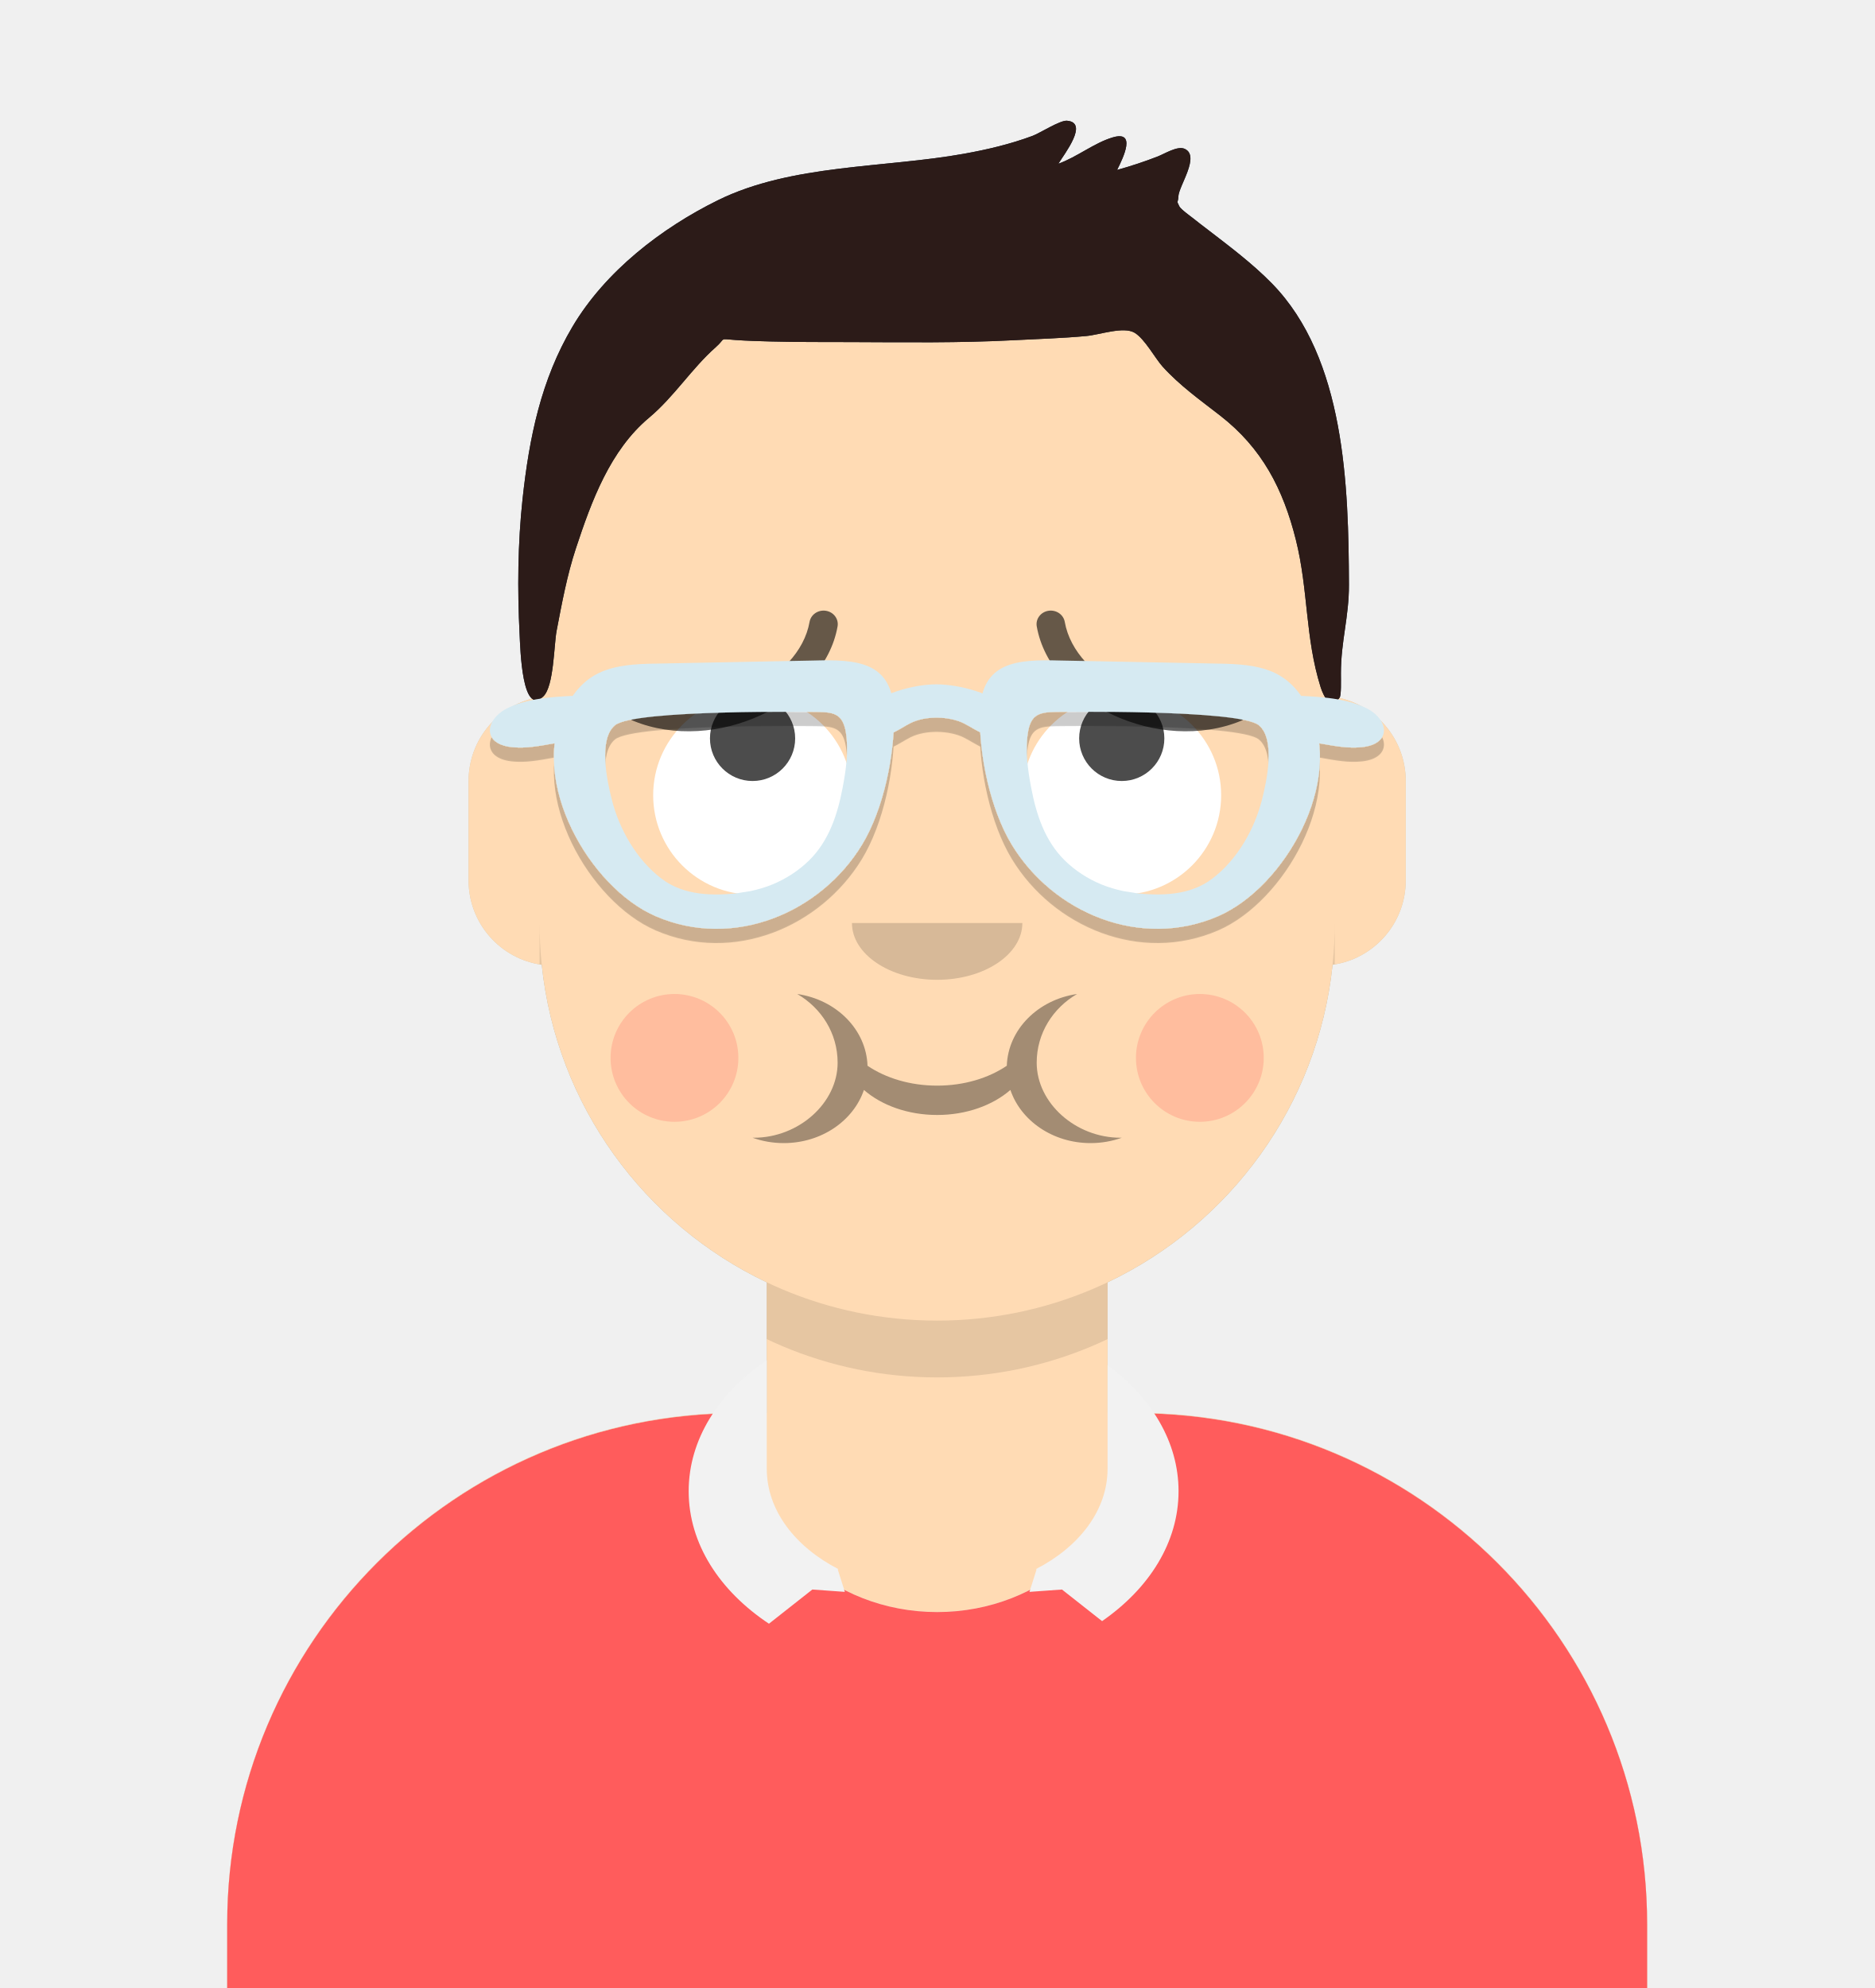
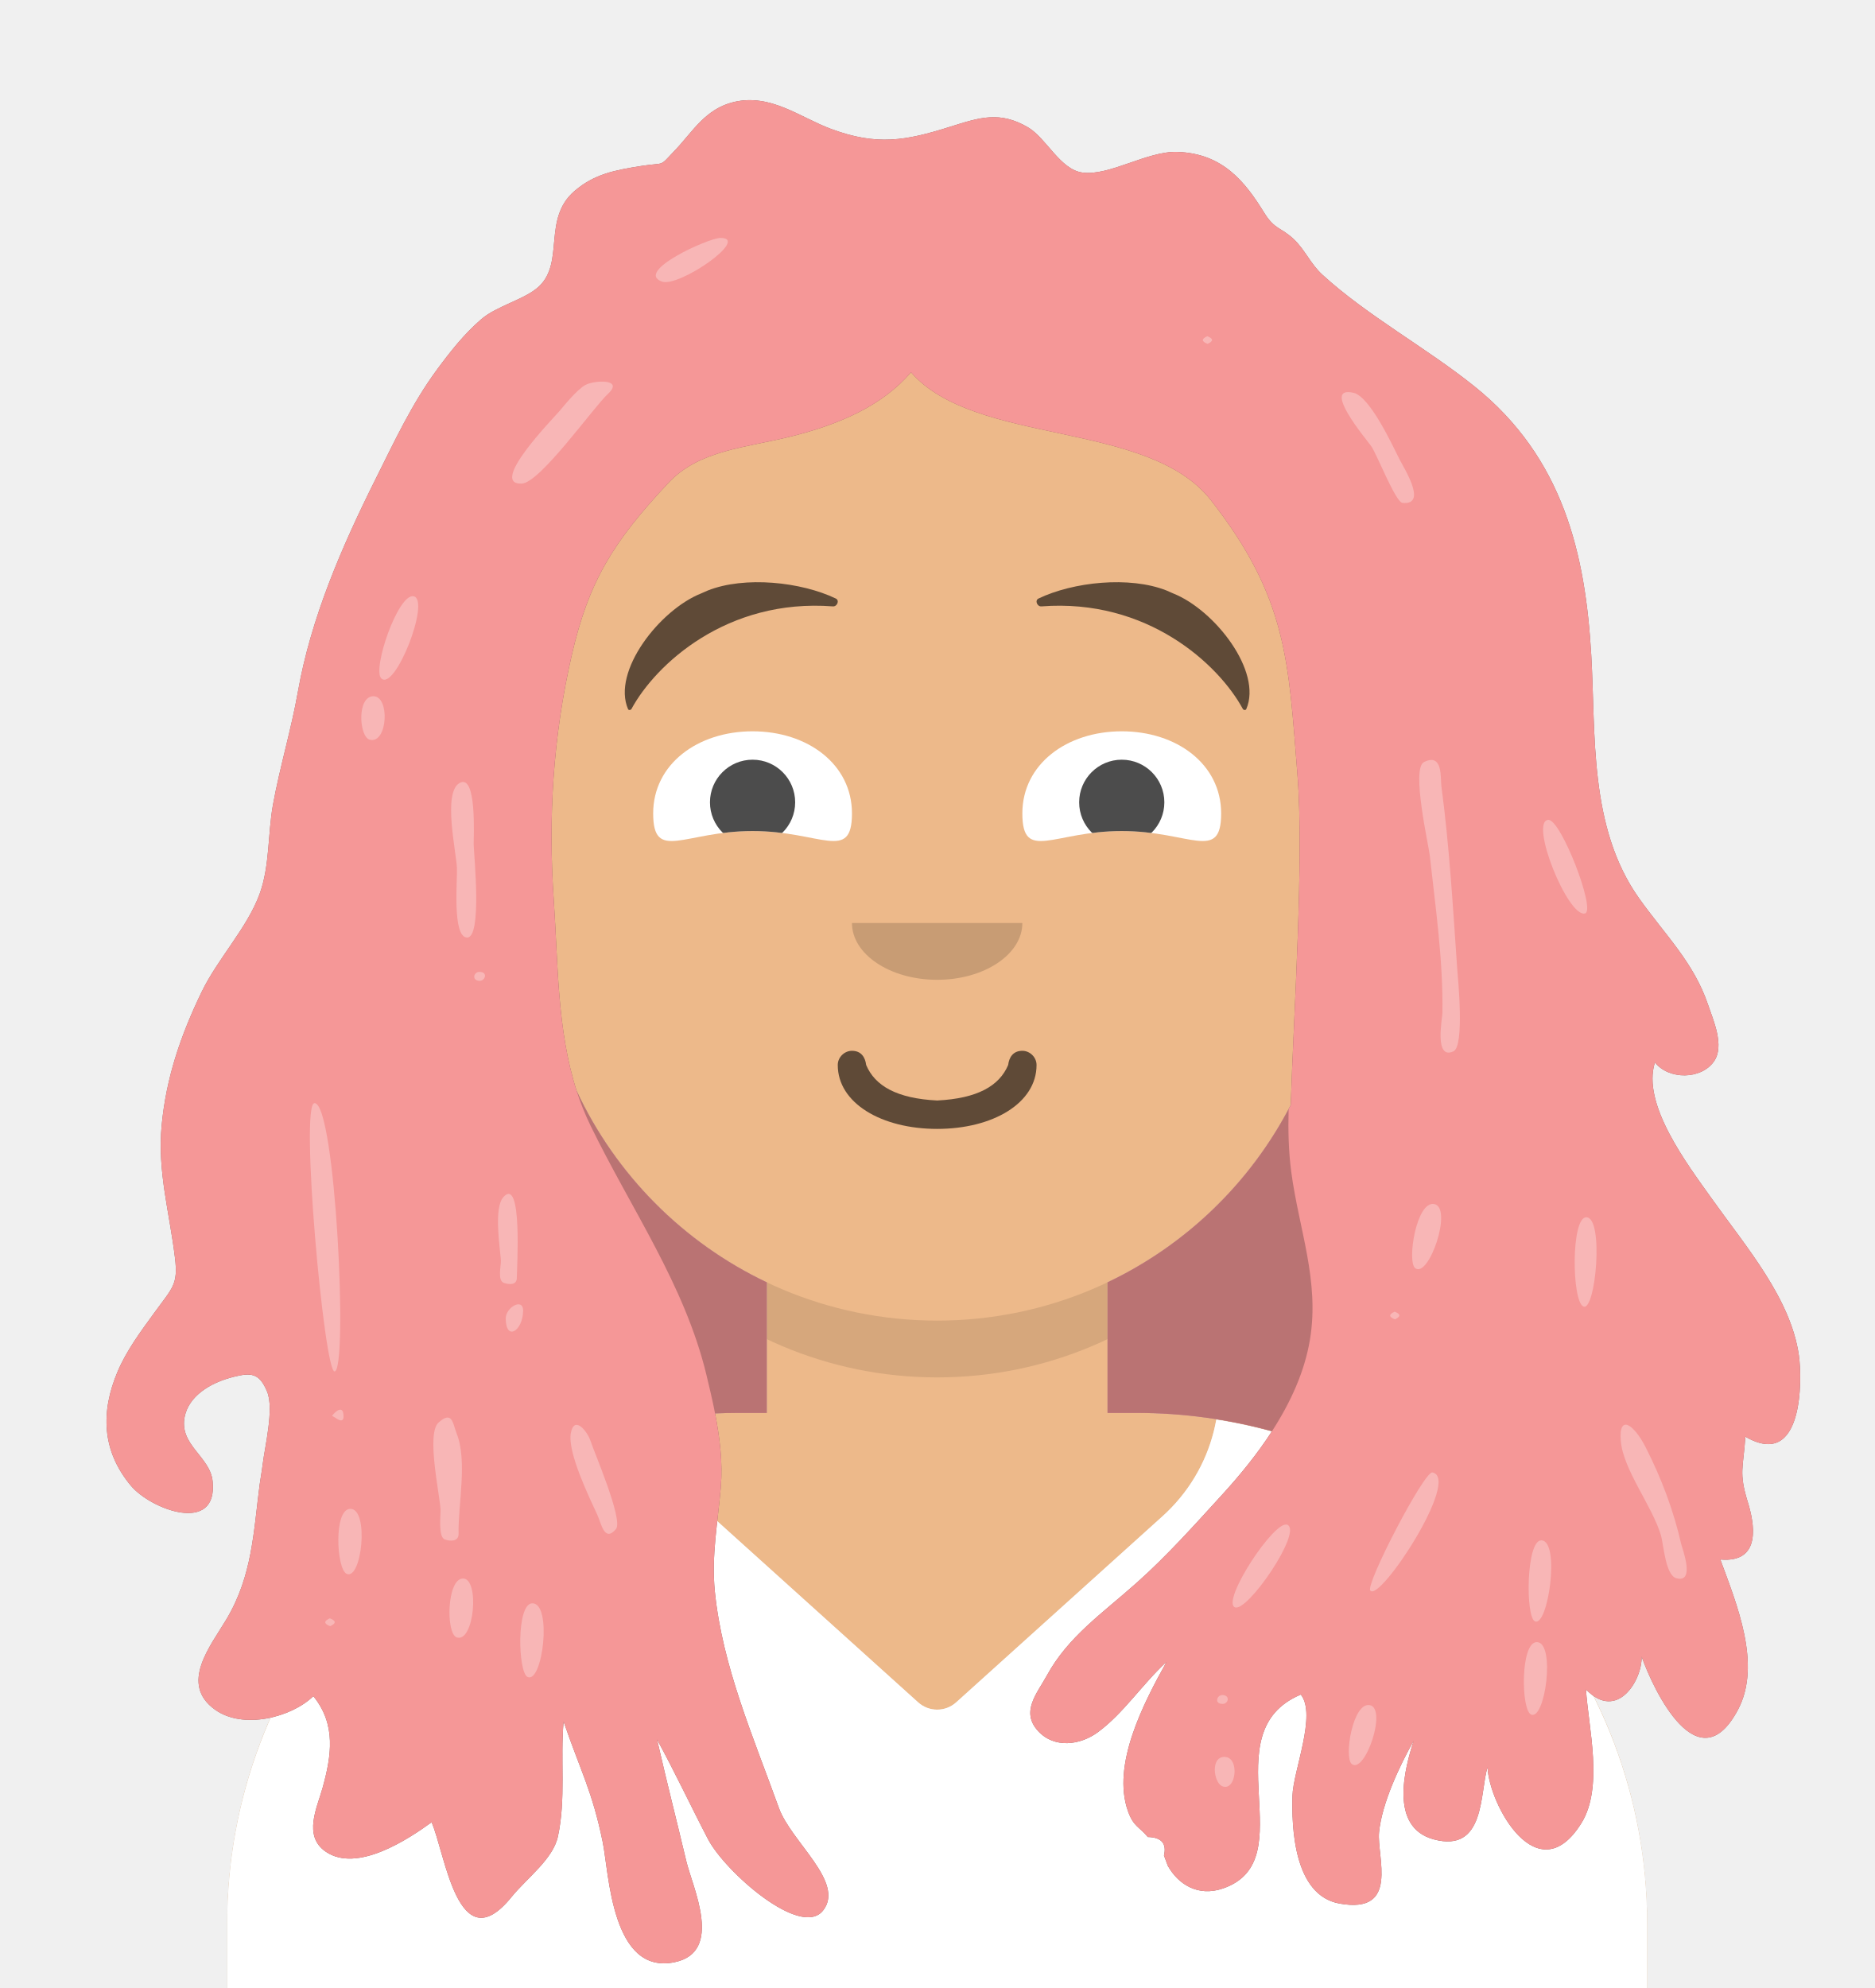
<svg xmlns="http://www.w3.org/2000/svg" xmlns:xlink="http://www.w3.org/1999/xlink" width="264px" height="280px" viewBox="0 0 264 280" version="1.1">
  <defs>
    <circle id="react-path-1" cx="120" cy="120" r="120" />
    <path d="M12,160 C12,226.274 65.726,280 132,280 C198.274,280 252,226.274 252,160 L264,160 L264,-1.42108547e-14 L-3.19744231e-14,-1.42108547e-14 L-3.19744231e-14,160 L12,160 Z" id="react-path-2" />
    <path d="M124,144.611 L124,163 L128,163 L128,163 C167.765,163 200,195.235 200,235 L200,244 L0,244 L0,235 C-4.86974701e-15,195.235 32.235,163 72,163 L72,163 L76,163 L76,144.611 C58.763,136.422 46.372,119.687 44.305,99.881 C38.48,99.058 34,94.052 34,88 L34,74 C34,68.054 38.325,63.118 44,62.166 L44,56 L44,56 C44,25.072 69.072,5.68137151e-15 100,0 L100,0 L100,0 C130.928,-5.68137151e-15 156,25.072 156,56 L156,62.166 C161.675,63.118 166,68.054 166,74 L166,88 C166,94.052 161.52,99.058 155.695,99.881 C153.628,119.687 141.237,136.422 124,144.611 Z" id="react-path-3" />
  </defs>
  <g id="Avataaar" stroke="none" stroke-width="1" fill="none" fill-rule="evenodd">
    <g transform="translate(-825, -1100)" id="Avataaar/Circle">
      <g transform="translate(825, 1100)">
        <g id="Mask" />
        <g id="Avataaar" stroke-width="1" fill-rule="evenodd" mask="url(#react-mask-5)">
          <g id="Body" transform="translate(32, 36)">
            <mask id="react-mask-6" fill="white">
              <use xlink:href="#react-path-3" />
            </mask>
            <use fill="#D0C6AC" xlink:href="#react-path-3" />
-             <g id="Skin/👶🏽-03-Brown" mask="url(#react-mask-6)" fill="#FFDBB4">
+             <g id="Skin/👶🏽-03-Brown" mask="url(#react-mask-6)" fill="#EDB98A">
              <g transform="translate(0, 0)" id="Color">
                <rect x="0" y="0" width="264" height="280" />
              </g>
            </g>
            <path d="M156,79 L156,102 C156,132.928 130.928,158 100,158 C69.072,158 44,132.928 44,102 L44,79 L44,94 C44,124.928 69.072,150 100,150 C130.928,150 156,124.928 156,94 L156,79 Z" id="Neck-Shadow" fill-opacity="0.1" fill="#000000" mask="url(#react-mask-6)" />
          </g>
-           <g id="Clothing/Collar-+-Sweater" transform="translate(0, 170)">
+           <g id="Clothing/Shirt-V-Neck" transform="translate(0, 170)">
            <defs>
-               <path d="M105.192,29.052 L104,29.052 L104,29.052 C64.235,29.052 32,61.287 32,101.052 L32,110 L232,110 L232,101.052 C232,61.287 199.765,29.052 160,29.052 L160,29.052 L158.808,29.052 C158.935,30.035 159,31.036 159,32.052 C159,45.859 146.912,57.052 132,57.052 C117.088,57.052 105,45.859 105,32.052 C105,31.036 105.065,30.035 105.192,29.052 Z" id="react-path-303" />
+               <path d="M171.32,29.936 C205.706,35.367 232,65.139 232,101.052 L232,110 L32,110 L32,101.052 C32,65.138 58.294,35.366 92.682,29.936 C93.584,35.005 96.116,39.824 100.236,43.539 L100.236,43.539 L129.321,69.768 C130.843,71.14 133.157,71.14 134.679,69.768 L134.679,69.768 L163.764,43.539 C164.189,43.155 164.601,42.756 164.998,42.343 C168.414,38.787 170.517,34.452 171.32,29.936 Z" id="react-path-97" />
            </defs>
-             <mask id="react-mask-304" fill="white">
-               <use xlink:href="#react-path-303" />
+             <mask id="react-mask-98" fill="white">
+               <use xlink:href="#react-path-97" />
            </mask>
-             <use id="Clothes" fill="#E6E6E6" fill-rule="evenodd" xlink:href="#react-path-303" />
-             <g id="Color/Palette/Gray-01" mask="url(#react-mask-304)" fill-rule="evenodd" fill="#FF5C5C">
+             <use id="Clothes" fill="#E6E6E6" fill-rule="evenodd" xlink:href="#react-path-97" />
+             <g id="Color/Palette/Gray-01" mask="url(#react-mask-98)" fill-rule="evenodd" fill="#FFFFFF">
              <rect id="🖍Color" x="0" y="0" width="264" height="110" />
            </g>
-             <path d="M156,22.279 C162.182,26.835 166,33.106 166,40.028 C166,47.233 161.863,53.733 155.229,58.327 L149.579,53.876 L145,54.208 L146,51.057 L145.922,50.996 C152.022,47.853 156,42.7 156,36.877 L156,22.279 Z M108,21.571 C101.233,26.174 97,32.74 97,40.028 C97,47.426 101.362,54.08 108.308,58.692 L114.421,53.876 L119,54.208 L118,51.057 L118.078,50.996 C111.978,47.853 108,42.7 108,36.877 L108,21.571 Z" id="Collar" fill="#F2F2F2" fill-rule="evenodd" />
          </g>
          <g id="Face" transform="translate(76, 82)" fill="#000000">
-             <g id="Mouth/Eating" transform="translate(2, 52)">
-               <g id="Om-Nom-Nom" opacity="0.6" stroke-width="1" transform="translate(28, 6)" fill-opacity="0.6" fill="#000000">
-                 <path d="M16.191,10.106 C16.018,4.996 11.792,0.797 6.294,0 C9.66,1.959 11.98,5.495 11.98,9.677 C11.98,15.345 6.507,20.245 0.177,20.245 C0.118,20.245 0.059,20.245 0,20.244 L8.8963743e-11,20.244 C1.358,20.732 2.84,21 4.392,21 C9.714,21 14.213,17.847 15.686,13.514 C18.161,15.67 21.863,17.039 26,17.039 C30.137,17.039 33.839,15.67 36.314,13.514 C37.787,17.847 42.286,21 47.608,21 C49.16,21 50.642,20.732 52,20.244 L52,20.244 C51.941,20.245 51.882,20.245 51.823,20.245 C45.493,20.245 40.02,15.345 40.02,9.677 C40.02,5.495 42.34,1.959 45.706,0 C40.208,0.797 35.982,4.996 35.809,10.106 C33.245,11.842 29.795,12.906 26,12.906 C22.205,12.906 18.755,11.842 16.191,10.106 Z" id="Delicious" />
-               </g>
-               <circle id="Redish" fill-opacity="0.2" fill="#FF4646" cx="17" cy="15" r="9" />
-               <circle id="Redish" fill-opacity="0.2" fill="#FF4646" cx="91" cy="15" r="9" />
+             <g id="Mouth/Twinkle" transform="translate(2, 52)" fill-opacity="0.6" fill-rule="nonzero" fill="#000000">
+               <path d="M40,16 C40,21.372 46.158,25 54,25 C61.842,25 68,21.372 68,16 C68,14.895 67.05,14 66,14 C64.707,14 64.13,14.905 64,16 C62.758,18.938 59.683,20.716 54,21 C48.317,20.716 45.242,18.938 44,16 C43.87,14.905 43.293,14 42,14 C40.95,14 40,14.895 40,16 Z" id="Mouth" />
            </g>
            <g id="Nose/Default" transform="translate(28, 40)" fill-opacity="0.16">
              <path d="M16,8 C16,12.418 21.373,16 28,16 L28,16 C34.627,16 40,12.418 40,8" id="Nose" />
            </g>
-             <g id="Eyes/Eye-Roll-🙄" transform="translate(0, 8)">
-               <circle id="Eyeball" fill="#FFFFFF" cx="30" cy="22" r="14" />
-               <circle id="The-white-stuff" fill="#FFFFFF" cx="82" cy="22" r="14" />
-               <circle id="Eye" fill-opacity="0.7" fill="#000000" cx="30" cy="14" r="6" />
-               <circle id="Eye" fill-opacity="0.7" fill="#000000" cx="82" cy="14" r="6" />
+             <g id="Eyes/Squint-😊" transform="translate(0, 8)">
+               <defs>
+                 <path d="M14,14.048 C23.61,14.048 28,18.499 28,11.562 C28,4.624 21.732,0 14,0 C6.268,0 0,4.624 0,11.562 C0,18.499 4.39,14.048 14,14.048 Z" id="react-path-127" />
+                 <path d="M14,14.048 C23.61,14.048 28,18.499 28,11.562 C28,4.624 21.732,0 14,0 C6.268,0 0,4.624 0,11.562 C0,18.499 4.39,14.048 14,14.048 Z" id="react-path-128" />
+               </defs>
+               <g id="Eye" transform="translate(16, 13)">
+                 <mask id="react-mask-129" fill="white">
+                   <use xlink:href="#react-path-127" />
+                 </mask>
+                 <use id="The-white-stuff" fill="#FFFFFF" xlink:href="#react-path-127" />
+                 <circle fill-opacity="0.7" fill="#000000" mask="url(#react-mask-129)" cx="14" cy="10" r="6" />
+               </g>
+               <g id="Eye" transform="translate(68, 13)">
+                 <mask id="react-mask-130" fill="white">
+                   <use xlink:href="#react-path-128" />
+                 </mask>
+                 <use id="Eyeball-Mask" fill="#FFFFFF" xlink:href="#react-path-128" />
+                 <circle fill-opacity="0.7" fill="#000000" mask="url(#react-mask-130)" cx="14" cy="10" r="6" />
+               </g>
            </g>
-             <g id="Eyebrow/Outline/Sad-Concerned" fill-opacity="0.6" fill-rule="nonzero">
-               <path d="M15.973,19.409 C17.452,11.02 30.062,5.228 39.211,8.977 C40.225,9.393 41.402,8.946 41.838,7.978 C42.274,7.01 41.805,5.889 40.79,5.473 C29.346,0.783 13.955,7.852 12.028,18.776 C11.845,19.815 12.579,20.799 13.669,20.973 C14.758,21.148 15.789,20.448 15.973,19.409 Z" id="Eyebrow" transform="translate(27.00041, 12.5) scale(-1, -1) translate(-27.00041, -12.5) " />
-               <path d="M73.973,19.409 C75.452,11.02 88.062,5.228 97.211,8.977 C98.225,9.393 99.402,8.946 99.838,7.978 C100.274,7.01 99.805,5.889 98.79,5.473 C87.346,0.783 71.955,7.852 70.028,18.776 C69.845,19.815 70.579,20.799 71.669,20.973 C72.758,21.148 73.789,20.448 73.973,19.409 Z" id="Eyebrow" transform="translate(85.00041, 12.5) scale(1, -1) translate(-85.00041, -12.5) " />
+             <g id="Eyebrow/Natural/Raised-Excited-Natural" fill-opacity="0.6">
+               <path d="M22.766,1.578 L23.677,1.176 C28.919,-0.905 36.865,-0.033 41.723,2.299 C42.29,2.571 41.902,3.452 41.321,3.407 C26.402,2.256 16.358,11.553 12.946,17.847 C12.845,18.034 12.539,18.055 12.464,17.881 C10.156,12.562 16.913,3.896 22.766,1.578 Z" id="Eye-Browse-Reddit" />
+               <path d="M80.766,1.578 L81.677,1.176 C86.919,-0.905 94.865,-0.033 99.723,2.299 C100.29,2.571 99.902,3.452 99.321,3.407 C84.402,2.256 74.358,11.553 70.946,17.847 C70.845,18.034 70.539,18.055 70.464,17.881 C68.156,12.562 74.913,3.896 80.766,1.578 Z" id="Eye-Browse-Reddit" transform="translate(85, 9) scale(-1, 1) translate(-85, -9) " />
            </g>
          </g>
          <g id="Top" stroke-width="1" fill-rule="evenodd">
            <defs>
-               <rect id="react-path-309" x="0" y="0" width="264" height="280" />
-               <path d="M180.15,39.92 C177.39,37.1 174.186,34.707 171.069,32.307 C170.382,31.777 169.683,31.261 169.011,30.712 C168.858,30.587 167.292,29.466 167.105,29.053 C166.654,28.06 166.915,28.833 166.977,27.649 C167.056,26.151 170.111,21.919 167.831,20.949 C166.828,20.522 165.04,21.658 164.078,22.033 C162.196,22.767 160.292,23.393 158.347,23.933 C159.279,22.076 161.055,18.359 157.716,19.354 C155.114,20.129 152.69,22.122 150.076,23.059 C150.941,21.642 154.4,17.248 151.274,17.002 C150.302,16.926 147.471,18.75 146.424,19.14 C143.287,20.305 140.083,21.059 136.79,21.653 C125.592,23.671 112.497,23.095 102.137,28.193 C94.149,32.124 86.263,38.222 81.648,45.988 C77.201,53.473 75.538,61.664 74.607,70.241 C73.924,76.536 73.868,83.043 74.188,89.36 C74.292,91.43 74.525,100.971 77.532,98.081 C79.03,96.642 79.019,90.828 79.396,88.86 C80.147,84.945 80.87,81.013 82.122,77.223 C84.328,70.544 86.931,63.43 92.427,58.83 C95.954,55.878 98.431,51.889 101.806,48.911 C103.322,47.574 102.165,47.713 104.603,47.889 C106.241,48.006 107.885,48.051 109.526,48.094 C113.322,48.193 117.124,48.168 120.921,48.181 C128.568,48.209 136.179,48.317 143.819,47.916 C147.214,47.739 150.618,47.642 154.004,47.328 C155.895,47.153 159.251,45.941 160.808,46.867 C162.233,47.714 163.713,50.482 164.736,51.615 C167.154,54.294 170.036,56.339 172.862,58.535 C178.757,63.115 181.732,68.867 183.523,76.023 C185.306,83.153 184.806,89.768 187.013,96.785 C187.402,98.018 188.429,100.145 189.695,98.239 C189.93,97.885 189.87,95.939 189.87,94.819 C189.87,90.3 191.014,86.908 191,82.359 C190.944,68.527 190.496,50.491 180.15,39.92 Z" id="react-path-308" />
-               <filter x="-0.8%" y="-2.0%" width="101.5%" height="108.0%" filterUnits="objectBoundingBox" id="react-filter-305">
-                 <feOffset dx="0" dy="2" in="SourceAlpha" result="shadowOffsetOuter1" />
-                 <feColorMatrix values="0 0 0 0 0   0 0 0 0 0   0 0 0 0 0  0 0 0 0.16 0" type="matrix" in="shadowOffsetOuter1" result="shadowMatrixOuter1" />
-                 <feMerge>
-                   <feMergeNode in="shadowMatrixOuter1" />
-                   <feMergeNode in="SourceGraphic" />
-                 </feMerge>
-               </filter>
+               <rect id="react-path-103" x="0" y="0" width="264" height="280" />
+               <path d="M85.718,185.073 C86.806,185.025 87.9,185 89,185 L89,185 L93,185 L93,166.611 C81.229,161.019 71.718,151.441 66.211,139.622 C63.447,131.014 63.611,121.687 63.001,112.826 C62.196,101.146 62.889,89.748 65.537,78.248 C67.926,67.872 71.361,62.307 79.163,53.993 C83.522,49.347 90.068,49.078 96.583,47.429 C103.176,45.76 109.194,43.219 113.318,38.439 C122.401,48.85 146.672,45.103 155.554,56.449 C166.356,70.247 166.477,79.15 167.747,95.092 C168.7,107.043 167.219,128.656 166.804,141.63 C161.186,152.525 152.097,161.339 141,166.611 L141,185 L145,185 C151.636,185 158.062,185.898 164.163,187.578 C162.113,190.752 159.669,193.757 157.112,196.551 C153.281,200.739 149.431,205.07 145.112,208.918 C140.171,213.319 135.444,216.515 132.444,222 C131.086,224.483 128.707,227.094 131.225,229.817 C133.524,232.304 137.149,231.792 139.61,229.992 C143.247,227.333 145.948,223.134 149.3,220.077 C146.062,225.892 141.558,234.561 143.871,241.082 C144.657,243.299 145.456,243.255 146.672,244.733 C148.591,244.776 149.35,245.644 148.948,247.338 C149.128,247.822 149.308,248.305 149.489,248.789 C150.944,251.383 153.731,253.2 157.269,251.977 C168.829,247.983 155.493,230.016 168.221,224.675 C170.499,227.504 167.135,235.454 167.044,238.931 C166.933,243.218 167.166,252.944 173.686,254.11 C182.182,255.63 178.905,247.513 179.241,244.06 C179.63,240.044 182.101,234.748 184.112,231.191 C182.889,234.971 180.603,243.345 186.928,245.061 C194.245,247.047 193.409,238.475 194.52,234.91 C194.749,240.186 201.565,252.66 207.725,242.807 C210.898,237.731 208.734,229.366 208.386,223.953 C212.799,228.513 216.326,222.602 216.224,219.323 C217.902,224.075 224.207,237.325 229.795,226.808 C233.193,220.413 229.569,211.823 227.312,205.648 C233.256,206.168 232.062,200.412 231.176,197.553 C229.869,193.331 230.567,192.712 230.836,188.347 C239.086,193.152 238.833,180.113 238.378,176.915 C237.232,168.864 230.969,161.654 226.135,154.863 C222.669,149.992 216.2,141.511 218.097,135.637 C220.054,138.105 224.604,138.079 226.413,135.495 C227.945,133.307 226.322,129.699 225.582,127.513 C223.562,121.533 219.523,117.669 215.872,112.532 C208.764,102.531 209.786,89.399 209.129,78.219 C208.31,64.27 205.315,50.539 192.649,40.392 C185.862,34.955 177.591,30.478 171.279,24.71 C169.557,23.137 168.829,21.189 167.213,19.672 C165.4,17.971 164.553,18.374 163.055,15.951 C160.387,11.637 157.253,7.597 150.804,7.394 C146.585,7.262 141.249,10.823 137.446,10.303 C134.324,9.876 132.352,5.424 129.79,3.93 C125.824,1.618 123.056,2.516 118.818,3.855 C112.509,5.849 108.488,6.544 102.063,4.161 C97.691,2.539 93.565,-0.846 88.402,0.357 C84.352,1.302 82.544,4.57 80.158,7.075 C77.697,9.661 78.887,8.806 75.289,9.38 C71.608,9.968 68.702,10.502 65.91,12.912 C61.398,16.807 64.524,22.867 60.957,26.301 C59.032,28.155 55.022,29.038 52.792,30.955 C50.358,33.047 48.368,35.59 46.544,38.066 C42.993,42.888 40.568,48.144 37.964,53.346 C33.121,63.027 28.803,73.017 26.962,83.418 C26.017,88.765 24.424,93.995 23.45,99.33 C22.7,103.445 23.02,107.952 21.554,111.947 C19.815,116.686 15.655,121.043 13.402,125.704 C10.414,131.887 8.408,137.819 7.772,144.475 C7.148,151.019 8.885,156.786 9.651,163.202 C10.094,166.919 9.327,167.341 6.771,170.849 C4.804,173.549 2.811,176.222 1.546,179.227 C-0.815,184.842 -0.684,190.304 3.425,195.24 C6.245,198.628 15.724,202.173 14.948,194.622 C14.587,191.114 10.176,189.527 11.019,185.503 C11.602,182.715 14.443,180.787 17.892,179.925 C20.328,179.317 21.528,179.343 22.627,182.015 C23.623,184.436 22.302,189.721 21.996,192.266 C21.874,193.288 21.692,194.185 21.569,195.132 C20.701,201.806 20.541,207.947 16.887,214.076 C14.643,217.842 10.251,223.149 15.259,226.779 C19.218,229.649 26.049,227.9 29.136,224.897 C32.392,228.924 31.668,233.32 30.45,237.766 C29.694,240.526 27.626,244.568 30.881,246.799 C35.289,249.82 42.484,245.061 45.789,242.66 C47.699,246.927 49.492,262.486 57.024,253.211 C59.222,250.506 62.882,247.867 63.579,244.677 C64.735,239.387 63.905,233.819 64.383,228.475 C66.787,235.472 68.421,238.262 69.893,245.445 C70.777,249.766 71.124,264.264 80.067,262.355 C86.947,260.886 82.547,251.831 81.668,248.14 C79.985,241.071 79.172,238.077 77.546,231 C80.079,235.626 82.292,240.371 84.725,245.034 C87.116,249.614 97.804,259.061 100.931,255.084 C104.058,251.106 96.435,245.439 94.701,240.624 C91.092,230.6 86.72,220.618 85.684,210.116 C85.185,205.067 86.12,200.404 86.53,195.413 C86.81,192.004 86.389,188.511 85.718,185.073 Z" id="react-path-104" />
            </defs>
-             <mask id="react-mask-307" fill="white">
-               <use xlink:href="#react-path-309" />
+             <mask id="react-mask-102" fill="white">
+               <use xlink:href="#react-path-103" />
            </mask>
            <g id="Mask" />
-             <g id="Top/Short-Hair/Short-Flat" mask="url(#react-mask-307)">
+             <g id="Top/Long-Hair/Dreads" mask="url(#react-mask-102)">
              <g transform="translate(-1, 0)">
-                 <mask id="react-mask-306" fill="white">
-                   <use xlink:href="#react-path-308" />
-                 </mask>
-                 <use id="Short-Hair" stroke="none" fill="#1F3140" fill-rule="evenodd" xlink:href="#react-path-308" />
-                 <g id="Skin/👶🏽-03-Brown" mask="url(#react-mask-306)" fill="#2C1B18">
-                   <g transform="translate(0, 0) " id="Color">
-                     <rect x="0" y="0" width="264" height="280" />
+                 <g id="template-for-hairstyles" stroke-width="1" fill-rule="evenodd" transform="translate(63, 87)" />
+                 <g id="Hair" stroke-width="1" fill-rule="evenodd" transform="translate(16, 14)">
+                   <mask id="react-mask-101" fill="white">
+                     <use xlink:href="#react-path-104" />
+                   </mask>
+                   <use id="No-Woman" fill="#8D5A5A" xlink:href="#react-path-104" />
+                   <g id="Skin/👶🏽-03-Brown" mask="url(#react-mask-101)" fill="#F59797">
+                     <g transform="translate(0, 0) " id="Color">
+                       <rect x="0" y="0" width="264" height="280" />
+                     </g>
                  </g>
+                   <path d="M85.718,185.073 C86.806,185.025 87.9,185 89,185 L89,185 L93,185 L93,166.611 C81.229,161.019 71.718,151.441 66.211,139.622 C66.744,141.28 67.385,142.912 68.162,144.509 C73.917,156.342 81.418,166.921 84.488,179.59 C84.923,181.387 85.357,183.222 85.718,185.073 Z M164.163,187.578 C158.062,185.898 151.636,185 145,185 L145,185 L141,185 L141,166.611 C151.901,161.433 160.863,152.836 166.502,142.207 C166.425,145.201 166.492,148.179 166.875,151.056 C167.945,159.1 170.876,166.366 169.516,174.636 C168.771,179.168 166.79,183.511 164.163,187.578 Z" id="Shadows" fill-opacity="0.24" fill="#000000" mask="url(#react-mask-101)" />
+                   <path d="M49.361,108.248 C49.236,105.826 47.381,97.711 49.689,96.309 C52.218,94.772 51.691,104.016 51.717,104.963 C51.761,106.5 52.928,118.098 50.79,118.047 C48.658,117.996 49.443,109.828 49.361,108.248 Z M57.795,165.998 C57.786,167.012 56.723,166.951 55.963,166.686 C55.026,166.358 55.6,164.202 55.55,163.495 C55.42,161.636 54.527,156.157 55.89,154.622 C58.616,151.553 57.806,164.57 57.795,165.998 Z M32.121,179.161 C34.05,179.107 32.265,141.329 29.3,141.371 C27.217,141.401 30.661,179.198 32.121,179.161 Z M34.353,198.516 C31.956,198.516 32.396,206.978 33.808,207.655 C35.948,208.68 37.035,198.516 34.353,198.516 Z M49.59,202.055 C49.611,203.113 48.411,203.129 47.611,202.799 C46.702,202.423 47.082,199.293 47.047,198.599 C46.933,196.411 45.03,187.927 46.761,186.368 C48.735,184.59 48.778,186.541 49.309,187.866 C50.873,191.769 49.506,197.898 49.59,202.055 Z M190.242,122.333 C190.352,123.796 191.311,133.351 189.718,134.079 C186.976,135.333 188.157,129.429 188.168,128.666 C188.275,121.229 187.199,113.854 186.381,106.457 C186.226,105.052 183.756,94.232 185.565,93.335 C188.272,91.994 187.868,95.581 188.023,96.745 C189.152,105.214 189.651,113.824 190.242,122.333 Z M187.023,155.587 C184.491,155.085 183.165,163.681 184.321,164.603 C186.238,166.133 189.67,156.113 187.023,155.587 Z M186.755,193.385 C185.616,193.159 177.322,209.118 178.004,210.02 C179.304,211.739 190.834,194.2 186.755,193.385 Z M166.333,200.759 C164.551,199.956 156.999,211.51 158.927,212.378 C160.675,213.164 168.488,201.726 166.333,200.759 Z M208.425,157.447 C206.274,157.447 206.37,169.269 208.025,170.015 C209.736,170.786 210.967,157.447 208.425,157.447 Z M178.14,48.844 C177.531,47.974 170.965,40.223 175.668,41.331 C177.959,41.87 181.116,48.683 182.149,50.741 C182.743,51.924 186.134,57.201 182.541,56.827 C181.564,56.726 178.952,50.006 178.14,48.844 Z M155.048,33.356 C154.201,33.737 154.216,34.095 155.09,34.428 C155.937,34.047 155.922,33.69 155.048,33.356 Z M70.619,41.486 C68.614,43.33 61.076,54.005 58.493,54.112 C53.786,54.307 62.771,45.087 63.79,43.914 C64.245,43.387 66.276,40.822 67.512,40.191 C68.773,39.548 72.956,39.332 70.619,41.486 Z M43.254,69.981 C41.071,69.552 37.419,80.245 38.693,81.536 C40.617,83.486 45.701,70.466 43.254,69.981 Z M68.193,188.992 C68.605,190.333 72.824,200.072 71.764,201.353 C70.143,203.311 69.677,200.536 69.147,199.386 C67.969,196.831 64.909,190.54 65.401,187.85 C65.878,185.242 67.776,187.649 68.193,188.992 Z M59.986,211.816 C57.691,211.816 57.956,221.618 59.323,222.201 C61.439,223.103 62.801,211.816 59.986,211.816 Z M221.791,203.447 C221.928,204.05 223.845,209.009 221.128,208.291 C219.566,207.878 219.326,203.506 218.927,202.181 C217.698,198.095 213.647,193.018 213.295,188.987 C212.955,185.09 215.135,186.575 216.81,189.876 C219.046,194.283 220.723,198.747 221.791,203.447 Z M202.089,202.951 C199.957,202.941 199.854,213.724 201.187,214.353 C203.051,215.231 204.808,202.951 202.089,202.951 Z M208.25,114.654 C209.831,114.242 204.84,101.329 203.072,101.471 C200.377,101.688 205.848,115.274 208.25,114.654 Z M181.434,170.747 C180.587,171.128 180.602,171.485 181.477,171.818 C182.323,171.438 182.309,171.08 181.434,170.747 Z M157.216,225.987 C158.01,225.987 158.337,224.764 157.165,224.736 C156.39,224.743 155.981,225.987 157.216,225.987 Z M58.684,170.629 C58.714,168.72 56.215,170.12 56.231,171.73 C56.263,174.944 58.632,173.476 58.684,170.629 Z M52.519,122.883 C51.715,122.883 51.385,124.119 52.57,124.149 C53.354,124.143 53.767,122.883 52.519,122.883 Z M33.387,185.393 C33.309,183.452 31.686,185.436 31.777,185.439 C32.065,185.446 33.447,186.856 33.387,185.393 Z M37.6,84.063 C35.232,84.063 35.575,89.817 37.086,90.186 C39.606,90.802 39.951,84.063 37.6,84.063 Z M50.213,208.326 C47.927,208.326 47.773,216.14 49.35,216.626 C51.801,217.38 52.593,208.326 50.213,208.326 Z M31.457,213.932 C30.585,214.323 30.599,214.692 31.499,215.035 C32.372,214.644 32.357,214.277 31.457,213.932 Z M201.456,217.283 C199.136,217.283 199.226,226.836 200.651,227.481 C202.641,228.384 204.139,217.283 201.456,217.283 Z M177.946,226.162 C175.535,225.68 174.272,233.567 175.396,234.452 C177.248,235.911 180.421,226.656 177.946,226.162 Z M157.465,233.451 C155.468,233.451 155.958,237.026 157.111,237.558 C159.105,238.478 159.694,233.451 157.465,233.451 Z M86.48,19.509 C84.808,19.509 74.319,24.253 78.239,25.659 C80.636,26.518 90.737,19.509 86.48,19.509 Z" id="Highlights" fill-opacity="0.3" fill="#FFFFFF" mask="url(#react-mask-101)" />
                </g>
-                 <g id="Top/_Resources/Prescription-01" fill="none" transform="translate(62, 85)" stroke-width="1">
-                   <defs>
-                     <filter x="-0.8%" y="-2.4%" width="101.5%" height="109.8%" filterUnits="objectBoundingBox" id="react-filter-310">
-                       <feOffset dx="0" dy="2" in="SourceAlpha" result="shadowOffsetOuter1" />
-                       <feColorMatrix values="0 0 0 0 0   0 0 0 0 0   0 0 0 0 0  0 0 0 0.2 0" type="matrix" in="shadowOffsetOuter1" result="shadowMatrixOuter1" />
-                       <feMerge>
-                         <feMergeNode in="shadowMatrixOuter1" />
-                         <feMergeNode in="SourceGraphic" />
-                       </feMerge>
-                     </filter>
-                   </defs>
-                   <g id="Glasses" filter="url(#react-filter-310)" transform="translate(8, 8)" fill="#D6EAF2">
-                     <path d="M46.249,7.275 C48.621,7.298 49.742,7.692 50.146,10.165 C50.555,12.671 50.157,15.487 49.685,17.955 C48.965,21.723 47.767,25.415 44.978,28.169 C43.508,29.619 41.717,30.775 39.811,31.564 C38.799,31.983 37.73,32.286 36.661,32.516 C36.349,32.583 33.682,32.95 35.318,32.764 C31.501,33.199 27.36,33.182 24.172,30.753 C20.64,28.06 18.22,23.8 17.157,19.556 C16.534,17.073 15.226,11.134 17.616,9.149 C20.353,6.875 46.249,7.275 46.249,7.275 L46.249,7.275 Z M22.218,0.49 C16.777,0.678 13.147,1.634 10.463,7.069 C5.546,17.03 13.963,31.969 23.352,36.039 C34.329,40.799 46.592,35.532 52.396,26.006 C55.469,20.962 57.022,13.323 56.922,7.504 C56.795,0.076 51.607,-0.13 45.509,0.034 L22.218,0.49 Z" id="Frame-Stuff" />
-                     <path d="M79.681,7.273 C77.309,7.295 76.188,7.689 75.784,10.163 C75.374,12.668 75.772,15.485 76.244,17.952 C76.965,21.72 78.163,25.412 80.952,28.166 C82.421,29.616 84.213,30.772 86.119,31.562 C87.131,31.981 88.2,32.284 89.268,32.513 C89.581,32.58 92.247,32.948 90.612,32.761 C94.429,33.197 98.57,33.179 101.757,30.75 C105.29,28.058 107.709,23.798 108.773,19.554 C109.396,17.071 110.703,11.132 108.314,9.147 C105.576,6.872 79.681,7.273 79.681,7.273 L79.681,7.273 Z M103.712,0.488 C109.152,0.675 112.783,1.632 115.466,7.067 C120.384,17.028 111.967,31.966 102.577,36.037 C91.6,40.797 79.338,35.529 73.534,26.004 C70.461,20.96 68.907,13.321 69.007,7.501 C69.135,0.074 74.323,-0.132 80.421,0.032 L103.712,0.488 Z" id="Frame-Stuff" />
-                     <path d="M13.197,4.927 C9.785,5.118 5.886,5.164 2.69,6.639 C-0.695,8.201 -1.218,11.739 3.049,12.226 C4.971,12.446 6.895,12.083 8.787,11.745 C10.337,11.468 12.442,11.558 13.906,10.966 C16.636,9.862 16.46,4.74 13.197,4.927" id="Frame-Stuff" />
-                     <path d="M112.735,4.927 C116.147,5.118 120.046,5.164 123.242,6.639 C126.626,8.201 127.149,11.739 122.882,12.226 C120.961,12.446 119.037,12.083 117.144,11.745 C115.595,11.468 113.49,11.558 112.025,10.966 C109.296,9.862 109.471,4.74 112.735,4.927" id="Frame-Stuff" />
-                     <path d="M73.109,7.013 C71.163,4.713 66.091,3.385 62.891,3.385 C59.691,3.385 54.768,4.713 52.822,7.013 C51.841,8.172 51.807,9.724 53.508,10.451 C55.626,11.357 57.517,9.714 59.213,8.855 C61.381,7.757 64.712,7.877 66.719,8.855 C68.427,9.688 70.305,11.357 72.423,10.451 C74.124,9.724 74.091,8.172 73.109,7.013" id="Frame-Stuff" />
-                   </g>
-                 </g>
+                 <g id="Group-74" stroke-width="1" fill-rule="evenodd" transform="translate(44, 33)" />
              </g>
            </g>
          </g>
        </g>
      </g>
    </g>
  </g>
</svg>
